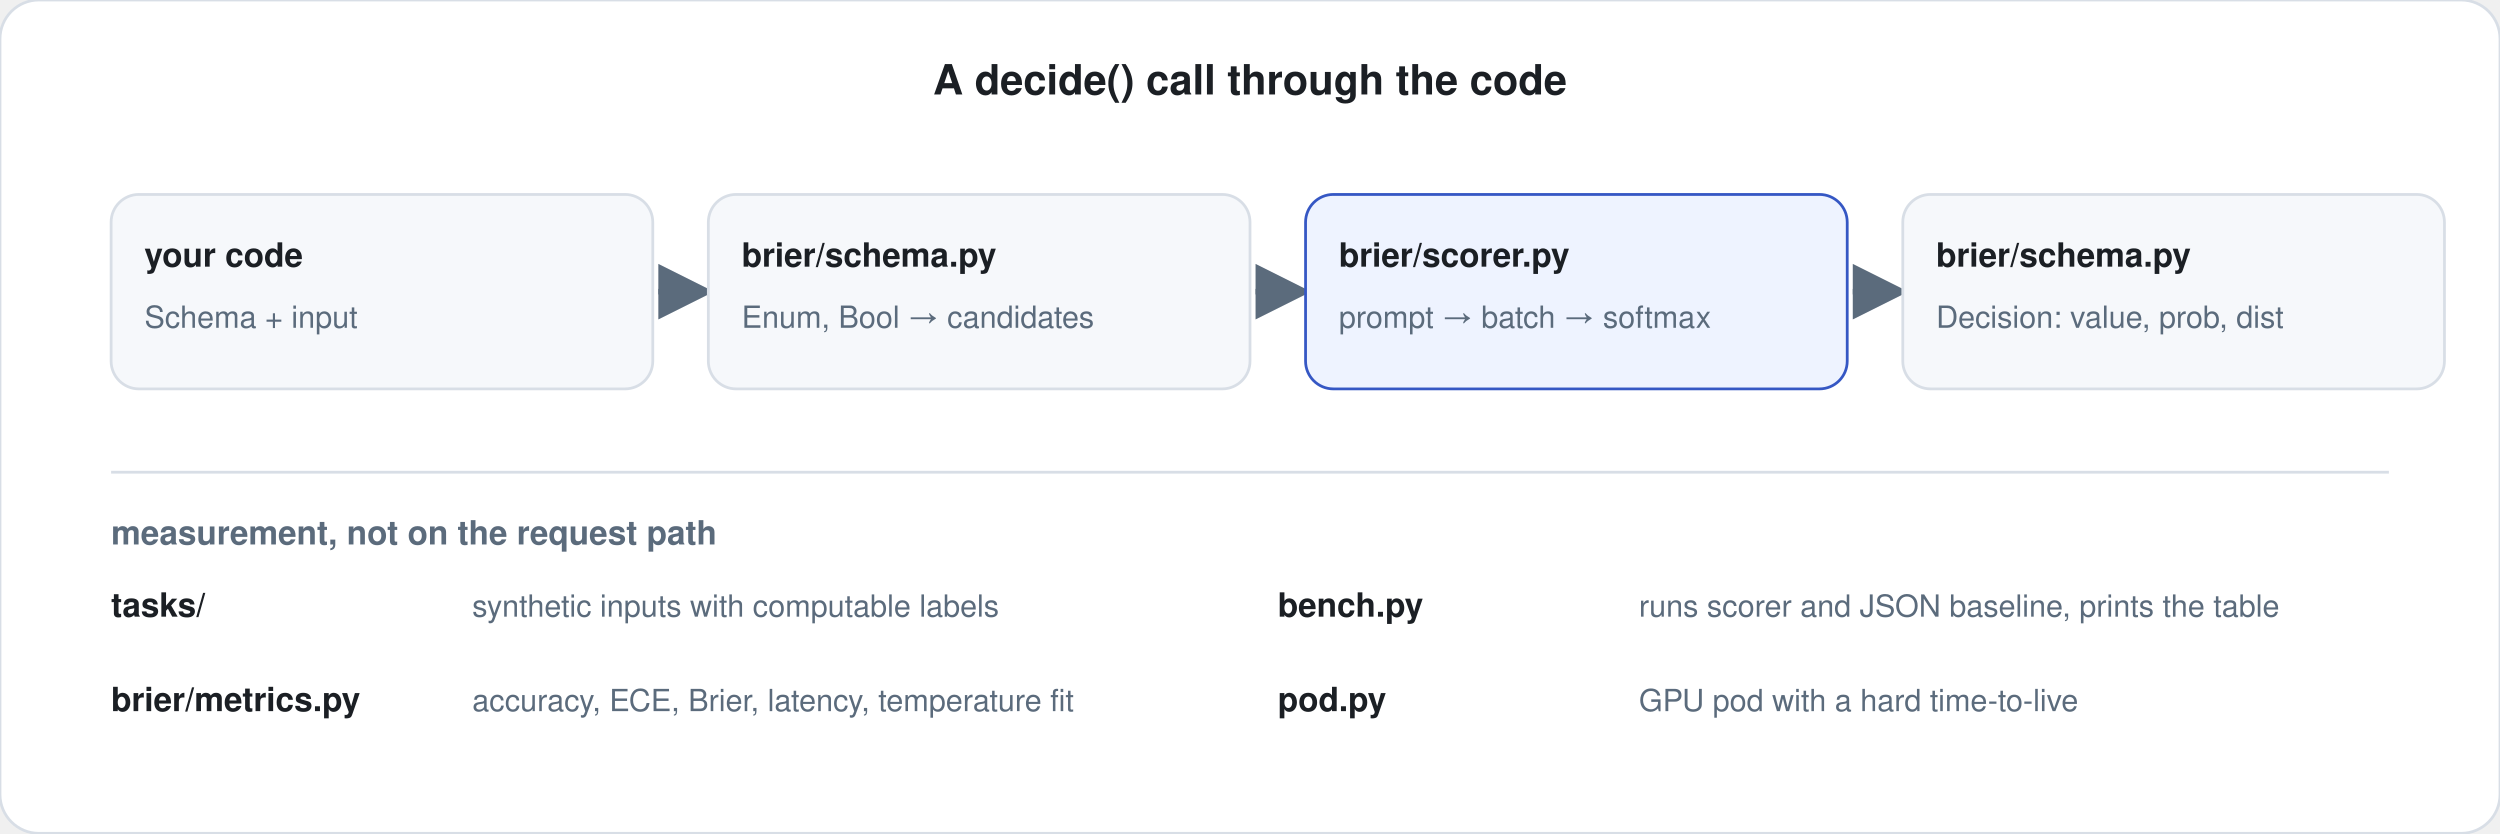
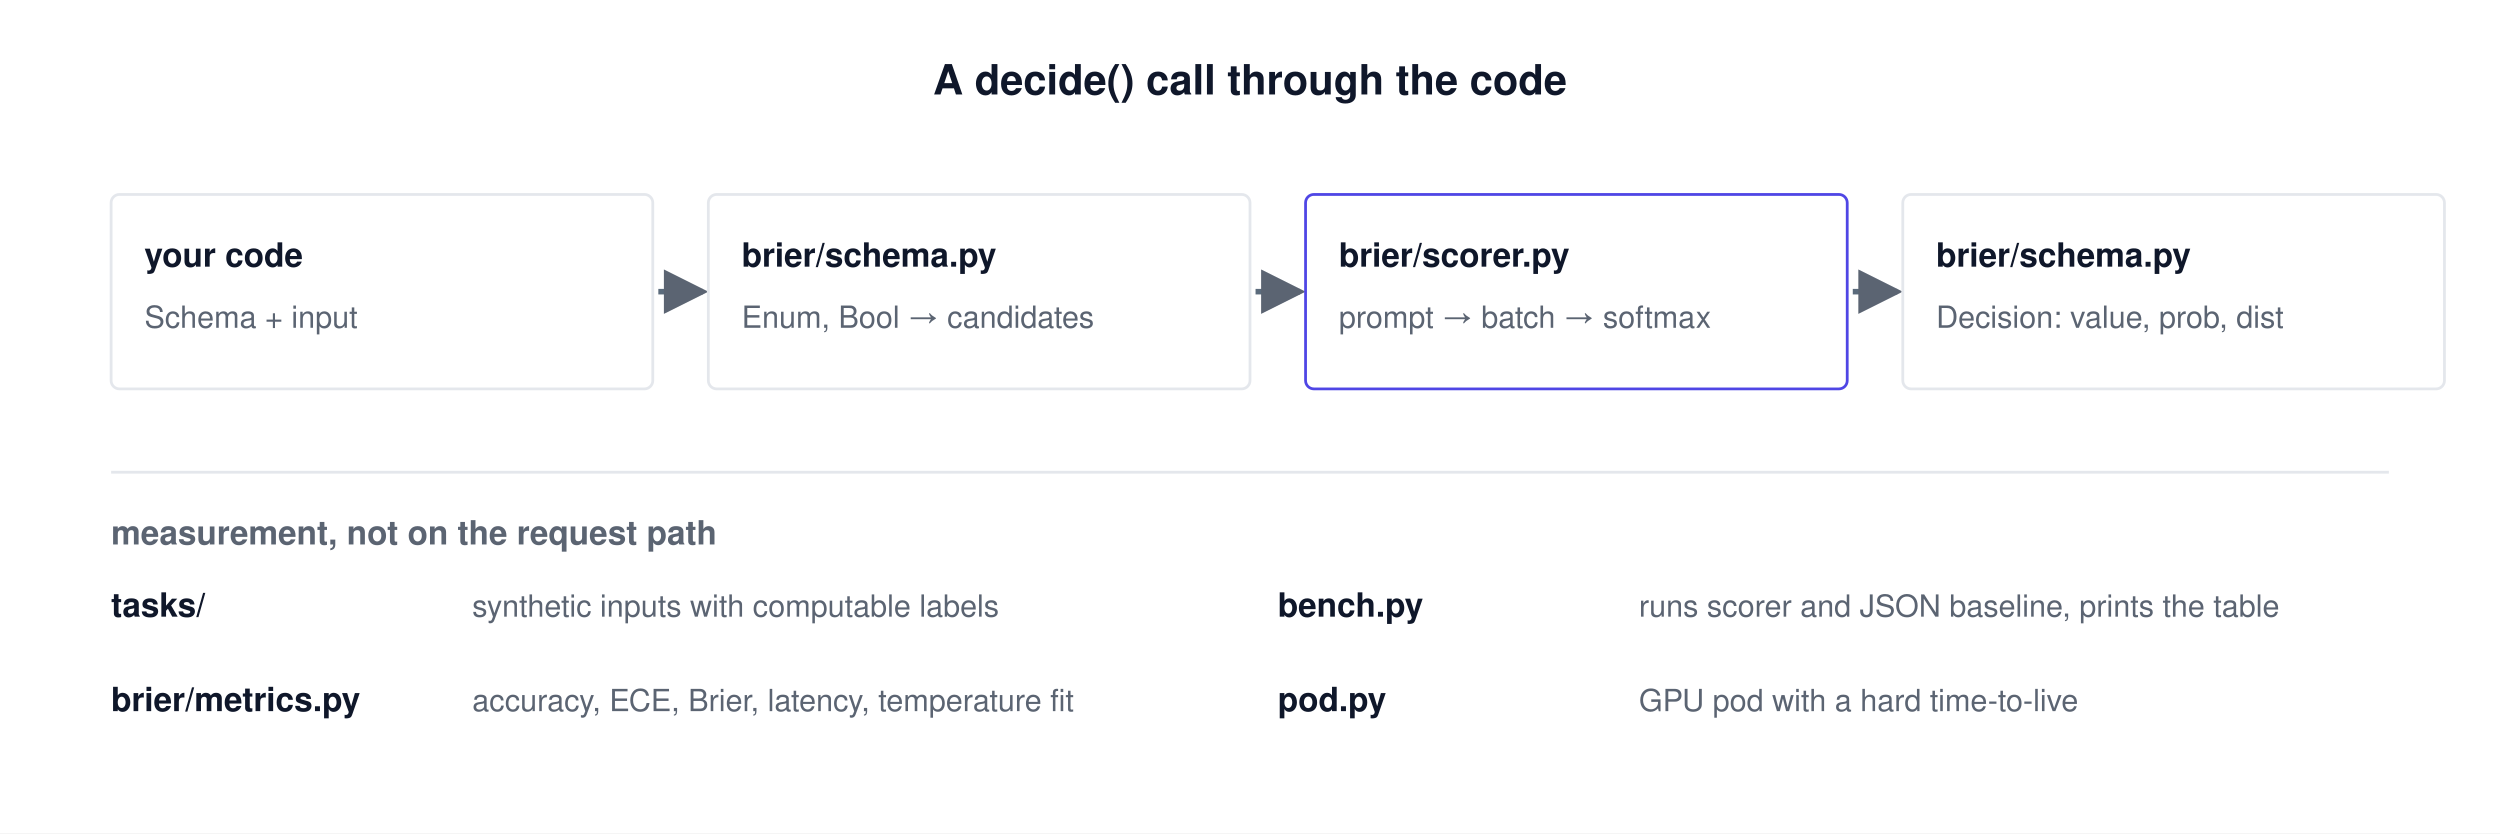
<svg xmlns="http://www.w3.org/2000/svg" width="900" height="300" viewBox="0 0 900 300" font-family="'Helvetica Neue', Helvetica, Arial, sans-serif">
  <defs>
-     <marker id="ar" markerWidth="10" markerHeight="10" refX="8" refY="5" orient="auto">
-       <path d="M0 0 L10 5 L0 10 z" fill="#5B6B7C" />
+     <marker id="ar" markerWidth="8" markerHeight="8" refX="7" refY="4" orient="auto">
+       <path d="M0 0 L8 4 L0 8 z" fill="#5B6472" />
    </marker>
  </defs>
-   <rect width="900" height="300" rx="14" fill="#FFFFFF" stroke="#D8DEE6" />
-   <text x="450" y="34" font-size="15" font-weight="700" fill="#1B1F24" text-anchor="middle">A decide() call through the code</text>
-   <rect x="40" y="70" width="195" height="70" rx="10" fill="#F6F8FB" stroke="#D8DEE6" />
-   <text x="52" y="96" font-size="12" font-weight="700" fill="#1B1F24" text-anchor="start">your code</text>
-   <text x="52" y="118" font-size="11" font-weight="400" fill="#5B6B7C" text-anchor="start">Schema + input</text>
+   <rect width="900" height="300" fill="#FFFFFF" />
+   <text x="450" y="34" font-size="15" font-weight="700" fill="#0F172A" text-anchor="middle">A decide() call through the code</text>
+   <rect x="40" y="70" width="195" height="70" rx="3" fill="#FFFFFF" stroke="#E4E7EC" />
+   <text x="52" y="96" font-size="12" font-weight="700" fill="#0F172A" text-anchor="start">your code</text>
+   <text x="52" y="118" font-size="11" font-weight="400" fill="#5B6472" text-anchor="start">Schema + input</text>
  <line x1="237" y1="105" x2="253" y2="105" stroke="#5B6B7C" stroke-width="2" marker-end="url(#ar)" />
-   <rect x="255" y="70" width="195" height="70" rx="10" fill="#F6F8FB" stroke="#D8DEE6" />
-   <text x="267" y="96" font-size="12" font-weight="700" fill="#1B1F24" text-anchor="start">brier/schema.py</text>
-   <text x="267" y="118" font-size="11" font-weight="400" fill="#5B6B7C" text-anchor="start">Enum, Bool → candidates</text>
+   <rect x="255" y="70" width="195" height="70" rx="3" fill="#FFFFFF" stroke="#E4E7EC" />
+   <text x="267" y="96" font-size="12" font-weight="700" fill="#0F172A" text-anchor="start">brier/schema.py</text>
+   <text x="267" y="118" font-size="11" font-weight="400" fill="#5B6472" text-anchor="start">Enum, Bool → candidates</text>
  <line x1="452" y1="105" x2="468" y2="105" stroke="#5B6B7C" stroke-width="2" marker-end="url(#ar)" />
-   <rect x="470" y="70" width="195" height="70" rx="10" fill="#EEF3FF" stroke="#3557C4" />
-   <text x="482" y="96" font-size="12" font-weight="700" fill="#1B1F24" text-anchor="start">brier/scorer.py</text>
-   <text x="482" y="118" font-size="11" font-weight="400" fill="#5B6B7C" text-anchor="start">prompt → batch → softmax</text>
+   <rect x="470" y="70" width="195" height="70" rx="3" fill="#FFFFFF" stroke="#4F46E5" />
+   <text x="482" y="96" font-size="12" font-weight="700" fill="#0F172A" text-anchor="start">brier/scorer.py</text>
+   <text x="482" y="118" font-size="11" font-weight="400" fill="#5B6472" text-anchor="start">prompt → batch → softmax</text>
  <line x1="667" y1="105" x2="683" y2="105" stroke="#5B6B7C" stroke-width="2" marker-end="url(#ar)" />
-   <rect x="685" y="70" width="195" height="70" rx="10" fill="#F6F8FB" stroke="#D8DEE6" />
-   <text x="697" y="96" font-size="12" font-weight="700" fill="#1B1F24" text-anchor="start">brier/schema.py</text>
-   <text x="697" y="118" font-size="11" font-weight="400" fill="#5B6B7C" text-anchor="start">Decision: value, prob, dist</text>
-   <line x1="40" y1="170" x2="860" y2="170" stroke="#D8DEE6" />
-   <text x="40" y="196" font-size="12" font-weight="700" fill="#5B6B7C" text-anchor="start">measurement, not on the request path</text>
-   <text x="40" y="222" font-size="12" font-weight="700" fill="#1B1F24" text-anchor="start">tasks/</text>
-   <text x="170" y="222" font-size="11" font-weight="400" fill="#5B6B7C" text-anchor="start">synthetic inputs with computable labels</text>
-   <text x="460" y="222" font-size="12" font-weight="700" fill="#1B1F24" text-anchor="start">bench.py</text>
-   <text x="590" y="222" font-size="11" font-weight="400" fill="#5B6B7C" text-anchor="start">runs scorer and JSON baseline, prints the table</text>
-   <text x="40" y="256" font-size="12" font-weight="700" fill="#1B1F24" text-anchor="start">brier/metrics.py</text>
-   <text x="170" y="256" font-size="11" font-weight="400" fill="#5B6B7C" text-anchor="start">accuracy, ECE, Brier, latency, temperature fit</text>
-   <text x="460" y="256" font-size="12" font-weight="700" fill="#1B1F24" text-anchor="start">pod.py</text>
-   <text x="590" y="256" font-size="11" font-weight="400" fill="#5B6B7C" text-anchor="start">GPU pod with a hard time-to-live</text>
+   <rect x="685" y="70" width="195" height="70" rx="3" fill="#FFFFFF" stroke="#E4E7EC" />
+   <text x="697" y="96" font-size="12" font-weight="700" fill="#0F172A" text-anchor="start">brier/schema.py</text>
+   <text x="697" y="118" font-size="11" font-weight="400" fill="#5B6472" text-anchor="start">Decision: value, prob, dist</text>
+   <line x1="40" y1="170" x2="860" y2="170" stroke="#E4E7EC" />
+   <text x="40" y="196" font-size="12" font-weight="700" fill="#5B6472" text-anchor="start">measurement, not on the request path</text>
+   <text x="40" y="222" font-size="12" font-weight="700" fill="#0F172A" text-anchor="start">tasks/</text>
+   <text x="170" y="222" font-size="11" font-weight="400" fill="#5B6472" text-anchor="start">synthetic inputs with computable labels</text>
+   <text x="460" y="222" font-size="12" font-weight="700" fill="#0F172A" text-anchor="start">bench.py</text>
+   <text x="590" y="222" font-size="11" font-weight="400" fill="#5B6472" text-anchor="start">runs scorer and JSON baseline, prints the table</text>
+   <text x="40" y="256" font-size="12" font-weight="700" fill="#0F172A" text-anchor="start">brier/metrics.py</text>
+   <text x="170" y="256" font-size="11" font-weight="400" fill="#5B6472" text-anchor="start">accuracy, ECE, Brier, latency, temperature fit</text>
+   <text x="460" y="256" font-size="12" font-weight="700" fill="#0F172A" text-anchor="start">pod.py</text>
+   <text x="590" y="256" font-size="11" font-weight="400" fill="#5B6472" text-anchor="start">GPU pod with a hard time-to-live</text>
</svg>
